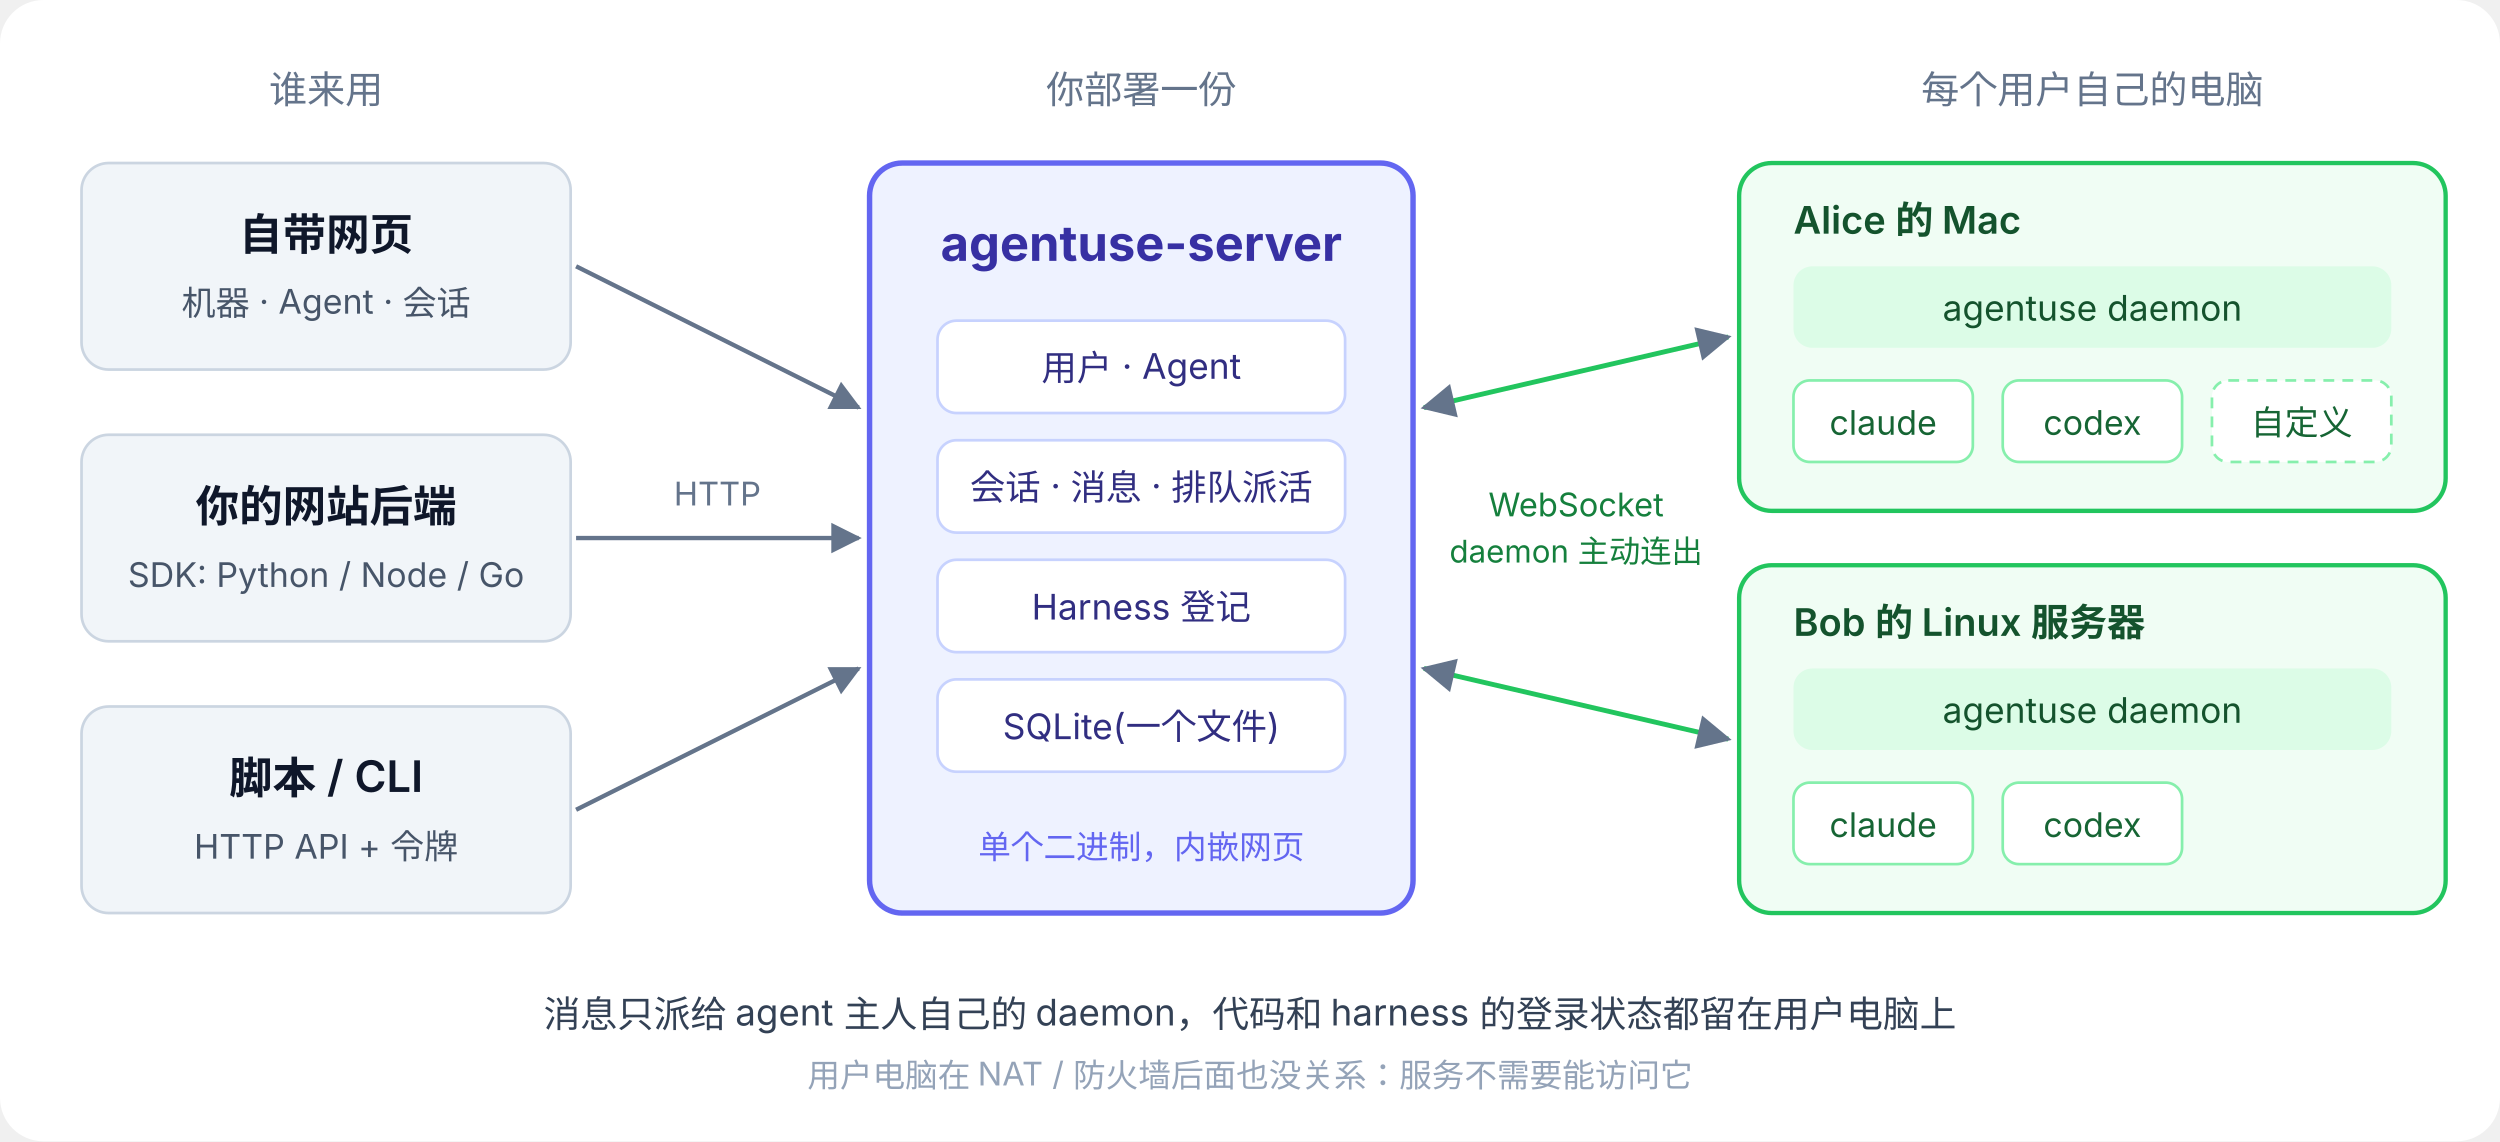
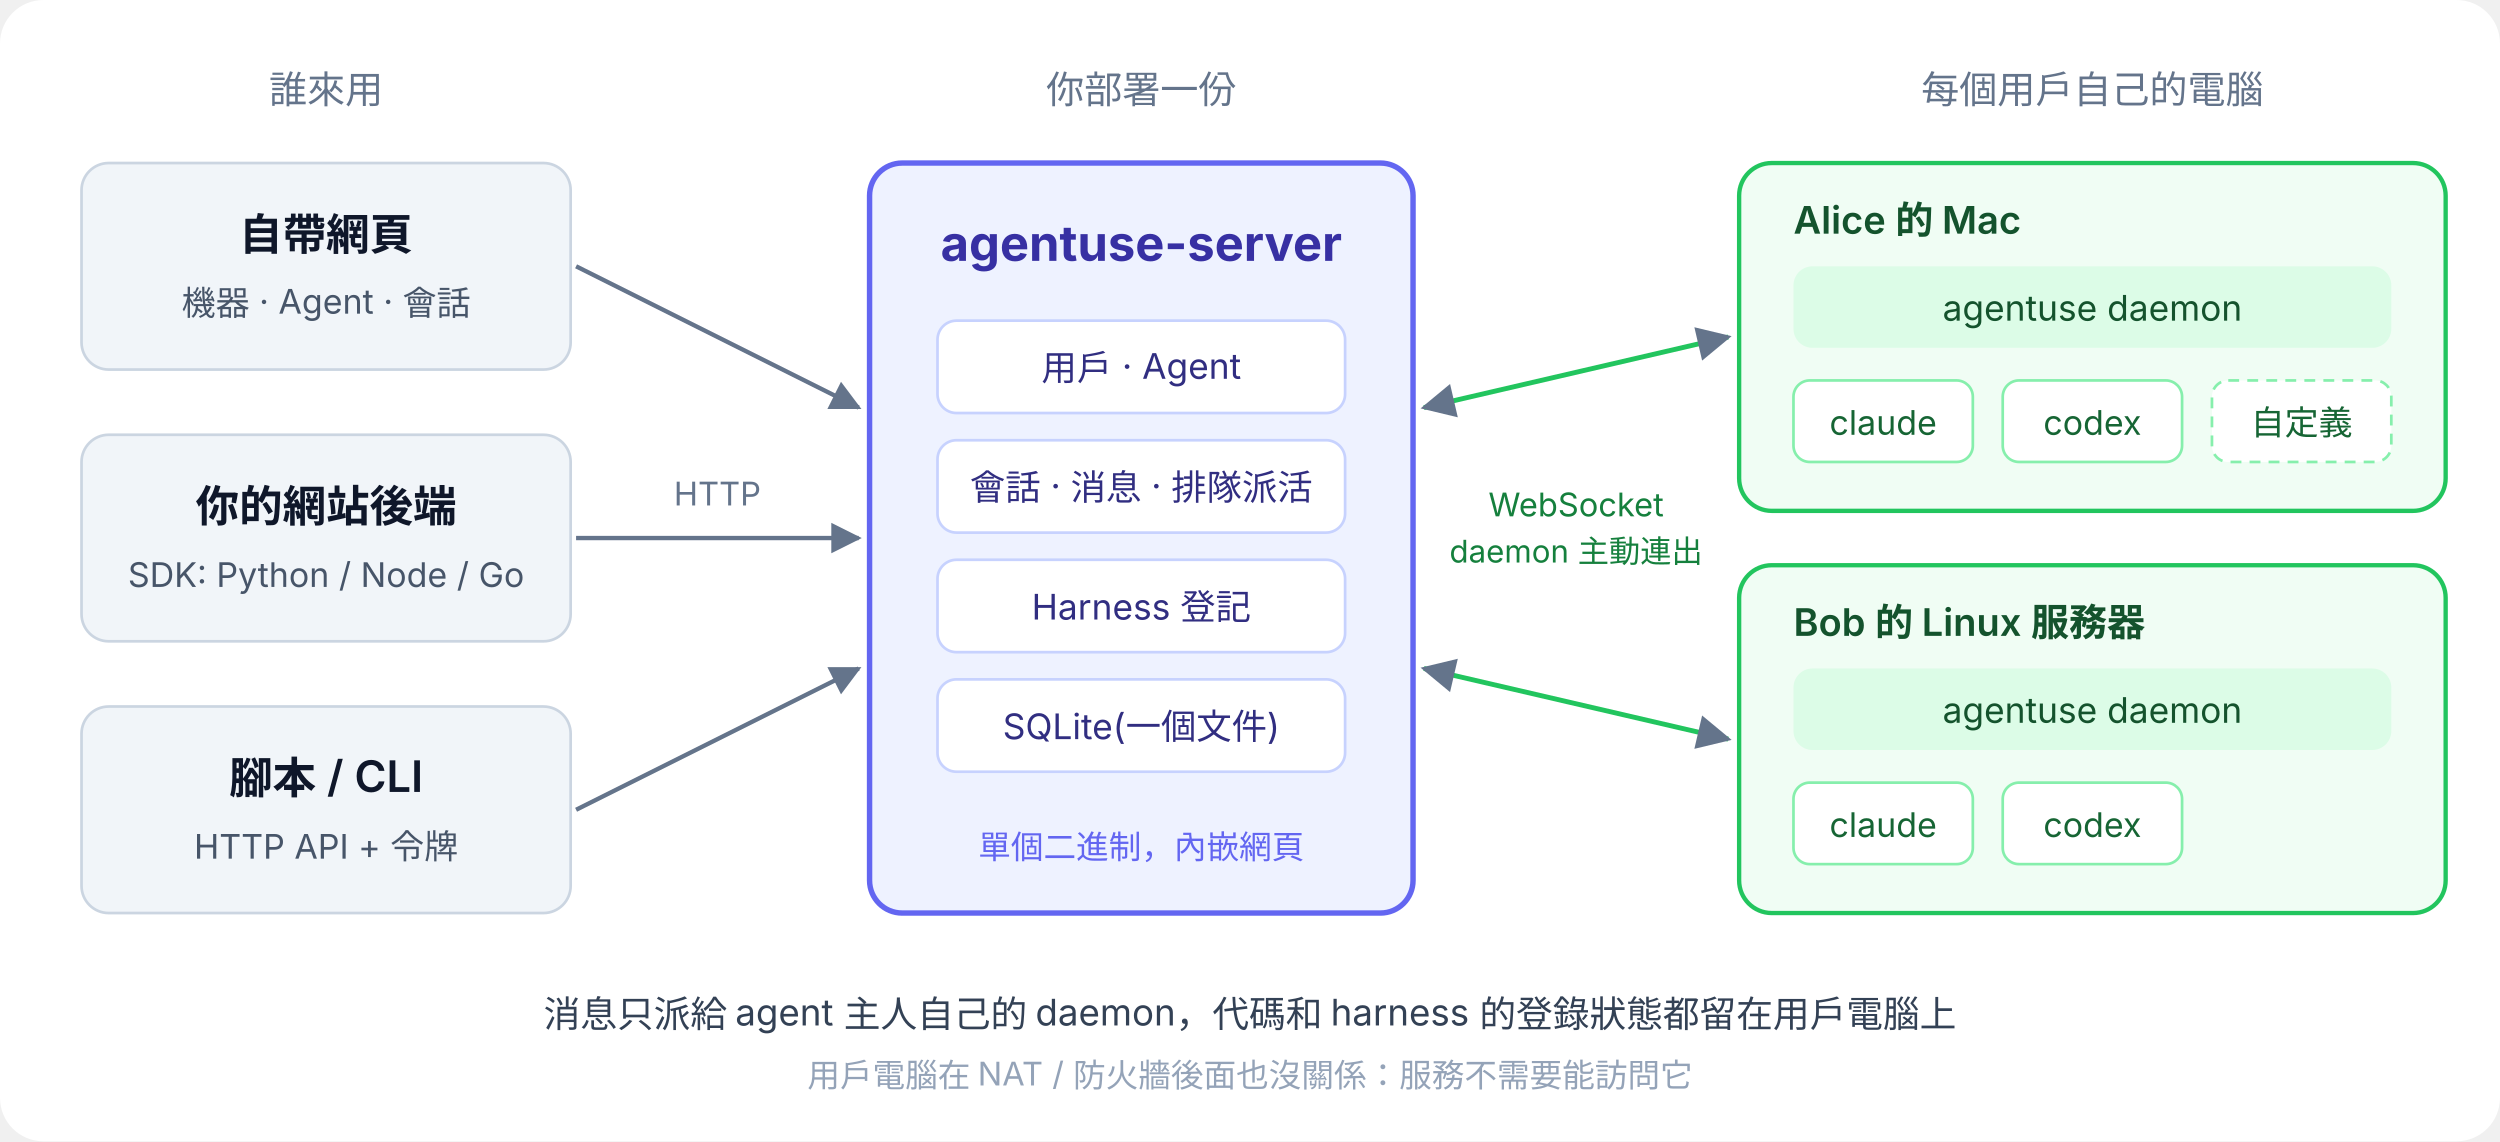
<svg xmlns="http://www.w3.org/2000/svg" width="920" height="420" viewBox="0 0 920 420" font-family="-apple-system, 'Segoe UI', 'PingFang SC', 'Microsoft YaHei', sans-serif">
  <defs>
    <marker id="a" viewBox="0 0 10 10" refX="9" refY="5" markerWidth="7" markerHeight="7" orient="auto-start-reverse">
      <path d="M0,0 L10,5 L0,10 z" fill="#64748b" />
    </marker>
  </defs>
  <rect width="920" height="420" rx="16" fill="#ffffff" />
-   <text x="120" y="38" text-anchor="middle" font-size="14" fill="#64748b">谁来用</text>
+   <text x="120" y="38" text-anchor="middle" font-size="14" fill="#64748b">誰來用</text>
  <g>
    <rect x="30" y="60" width="180" height="76" rx="10" fill="#f1f5f9" stroke="#cbd5e1" />
-     <text x="120" y="92" text-anchor="middle" font-size="16" font-weight="600" fill="#0f172a">自带网页</text>
-     <text x="120" y="116" text-anchor="middle" font-size="12.5" fill="#475569">机器 · Agent · 会话</text>
+     <text x="120" y="92" text-anchor="middle" font-size="16" font-weight="600" fill="#0f172a">自帶網頁</text>
+     <text x="120" y="116" text-anchor="middle" font-size="12.5" fill="#475569">機器 · Agent · 會話</text>
  </g>
  <g>
    <rect x="30" y="160" width="180" height="76" rx="10" fill="#f1f5f9" stroke="#cbd5e1" />
-     <text x="120" y="192" text-anchor="middle" font-size="16" font-weight="600" fill="#0f172a">你的网站后端</text>
+     <text x="120" y="192" text-anchor="middle" font-size="16" font-weight="600" fill="#0f172a">你的網站後端</text>
    <text x="120" y="216" text-anchor="middle" font-size="12.5" fill="#475569">SDK: Python / Node / Go</text>
  </g>
  <g>
    <rect x="30" y="260" width="180" height="76" rx="10" fill="#f1f5f9" stroke="#cbd5e1" />
-     <text x="120" y="292" text-anchor="middle" font-size="16" font-weight="600" fill="#0f172a">脚本 / CLI</text>
+     <text x="120" y="292" text-anchor="middle" font-size="16" font-weight="600" fill="#0f172a">腳本 / CLI</text>
    <text x="120" y="316" text-anchor="middle" font-size="12.5" fill="#475569">HTTP API + 令牌</text>
  </g>
  <text x="420" y="38" text-anchor="middle" font-size="14" fill="#64748b">你部署一份</text>
  <rect x="320" y="60" width="200" height="276" rx="12" fill="#eef2ff" stroke="#6366f1" stroke-width="2" />
  <text x="420" y="96" text-anchor="middle" font-size="18" font-weight="700" fill="#3730a3">agentuse-server</text>
  <g font-size="13" fill="#312e81">
    <rect x="345" y="118" width="150" height="34" rx="7" fill="#ffffff" stroke="#c7d2fe" />
-     <text x="420" y="140" text-anchor="middle">用户 · Agent</text>
+     <text x="420" y="140" text-anchor="middle">用戶 · Agent</text>
    <rect x="345" y="162" width="150" height="34" rx="7" fill="#ffffff" stroke="#c7d2fe" />
-     <text x="420" y="184" text-anchor="middle">会话 · 消息 · 排队派活</text>
+     <text x="420" y="184" text-anchor="middle">會話 · 消息 · 排隊派活</text>
    <rect x="345" y="206" width="150" height="34" rx="7" fill="#ffffff" stroke="#c7d2fe" />
-     <text x="420" y="228" text-anchor="middle">Harness 登记</text>
+     <text x="420" y="228" text-anchor="middle">Harness 登記</text>
    <rect x="345" y="250" width="150" height="34" rx="7" fill="#ffffff" stroke="#c7d2fe" />
-     <text x="420" y="272" text-anchor="middle">SQLite(一个文件)</text>
+     <text x="420" y="272" text-anchor="middle">SQLite(一個文件)</text>
  </g>
-   <text x="420" y="316" text-anchor="middle" font-size="12" fill="#6366f1">单个二进制，内嵌网页</text>
+   <text x="420" y="316" text-anchor="middle" font-size="12" fill="#6366f1">單個二進制，內嵌網頁</text>
  <g stroke="#64748b" stroke-width="1.6" fill="none" marker-end="url(#a)">
    <path d="M212,98 L316,150" />
    <path d="M212,198 L316,198" />
    <path d="M212,298 L316,246" />
  </g>
  <text x="264" y="186" text-anchor="middle" font-size="12" fill="#64748b">HTTP</text>
-   <text x="770" y="38" text-anchor="middle" font-size="14" fill="#64748b">每个用户自己的电脑</text>
+   <text x="770" y="38" text-anchor="middle" font-size="14" fill="#64748b">每個用戶自己的電腦</text>
  <g>
    <rect x="640" y="60" width="260" height="128" rx="12" fill="#f0fdf4" stroke="#22c55e" stroke-width="1.6" />
    <text x="660" y="86" font-size="14" font-weight="600" fill="#14532d">Alice 的 Mac</text>
    <rect x="660" y="98" width="220" height="30" rx="7" fill="#dcfce7" />
    <text x="770" y="118" text-anchor="middle" font-size="13" fill="#14532d">agentuse daemon</text>
    <g font-size="12.5" fill="#166534">
      <rect x="660" y="140" width="66" height="30" rx="6" fill="#ffffff" stroke="#86efac" />
      <text x="693" y="160" text-anchor="middle">claude</text>
      <rect x="737" y="140" width="66" height="30" rx="6" fill="#ffffff" stroke="#86efac" />
      <text x="770" y="160" text-anchor="middle">codex</text>
      <rect x="814" y="140" width="66" height="30" rx="6" fill="#ffffff" stroke="#86efac" stroke-dasharray="4 3" />
-       <text x="847" y="160" text-anchor="middle">自定义</text>
+       <text x="847" y="160" text-anchor="middle">自定義</text>
    </g>
  </g>
  <g>
    <rect x="640" y="208" width="260" height="128" rx="12" fill="#f0fdf4" stroke="#22c55e" stroke-width="1.6" />
-     <text x="660" y="234" font-size="14" font-weight="600" fill="#14532d">Bob 的 Linux 服务器</text>
+     <text x="660" y="234" font-size="14" font-weight="600" fill="#14532d">Bob 的 Linux 服務器</text>
    <rect x="660" y="246" width="220" height="30" rx="7" fill="#dcfce7" />
    <text x="770" y="266" text-anchor="middle" font-size="13" fill="#14532d">agentuse daemon</text>
    <g font-size="12.5" fill="#166534">
      <rect x="660" y="288" width="66" height="30" rx="6" fill="#ffffff" stroke="#86efac" />
      <text x="693" y="308" text-anchor="middle">claude</text>
      <rect x="737" y="288" width="66" height="30" rx="6" fill="#ffffff" stroke="#86efac" />
      <text x="770" y="308" text-anchor="middle">codex</text>
    </g>
  </g>
  <g stroke="#22c55e" stroke-width="1.8" fill="none" marker-end="url(#a)" marker-start="url(#a)">
    <path d="M524,150 L636,124" />
    <path d="M524,246 L636,272" />
  </g>
  <text x="580" y="190" text-anchor="middle" font-size="12" fill="#15803d">WebSocket</text>
-   <text x="580" y="207" text-anchor="middle" font-size="11.5" fill="#15803d">daemon 主动连出</text>
-   <text x="460" y="378" text-anchor="middle" font-size="13.5" fill="#334155">消息只派给 agent 主人自己的 daemon，代码和 harness 的登录状态都留在用户电脑上</text>
-   <text x="460" y="400" text-anchor="middle" font-size="12" fill="#94a3b8">用户电脑在 NAT / 防火墙后面也没关系：服务不需要能访问它</text>
+   <text x="580" y="207" text-anchor="middle" font-size="11.5" fill="#15803d">daemon 主動連出</text>
+   <text x="460" y="378" text-anchor="middle" font-size="13.5" fill="#334155">消息只派給 agent 主人自己的 daemon，代碼和 harness 的登錄狀態都留在用戶電腦上</text>
+   <text x="460" y="400" text-anchor="middle" font-size="12" fill="#94a3b8">用戶電腦在 NAT / 防火牆後面也沒關係：服務不需要能訪問它</text>
</svg>
